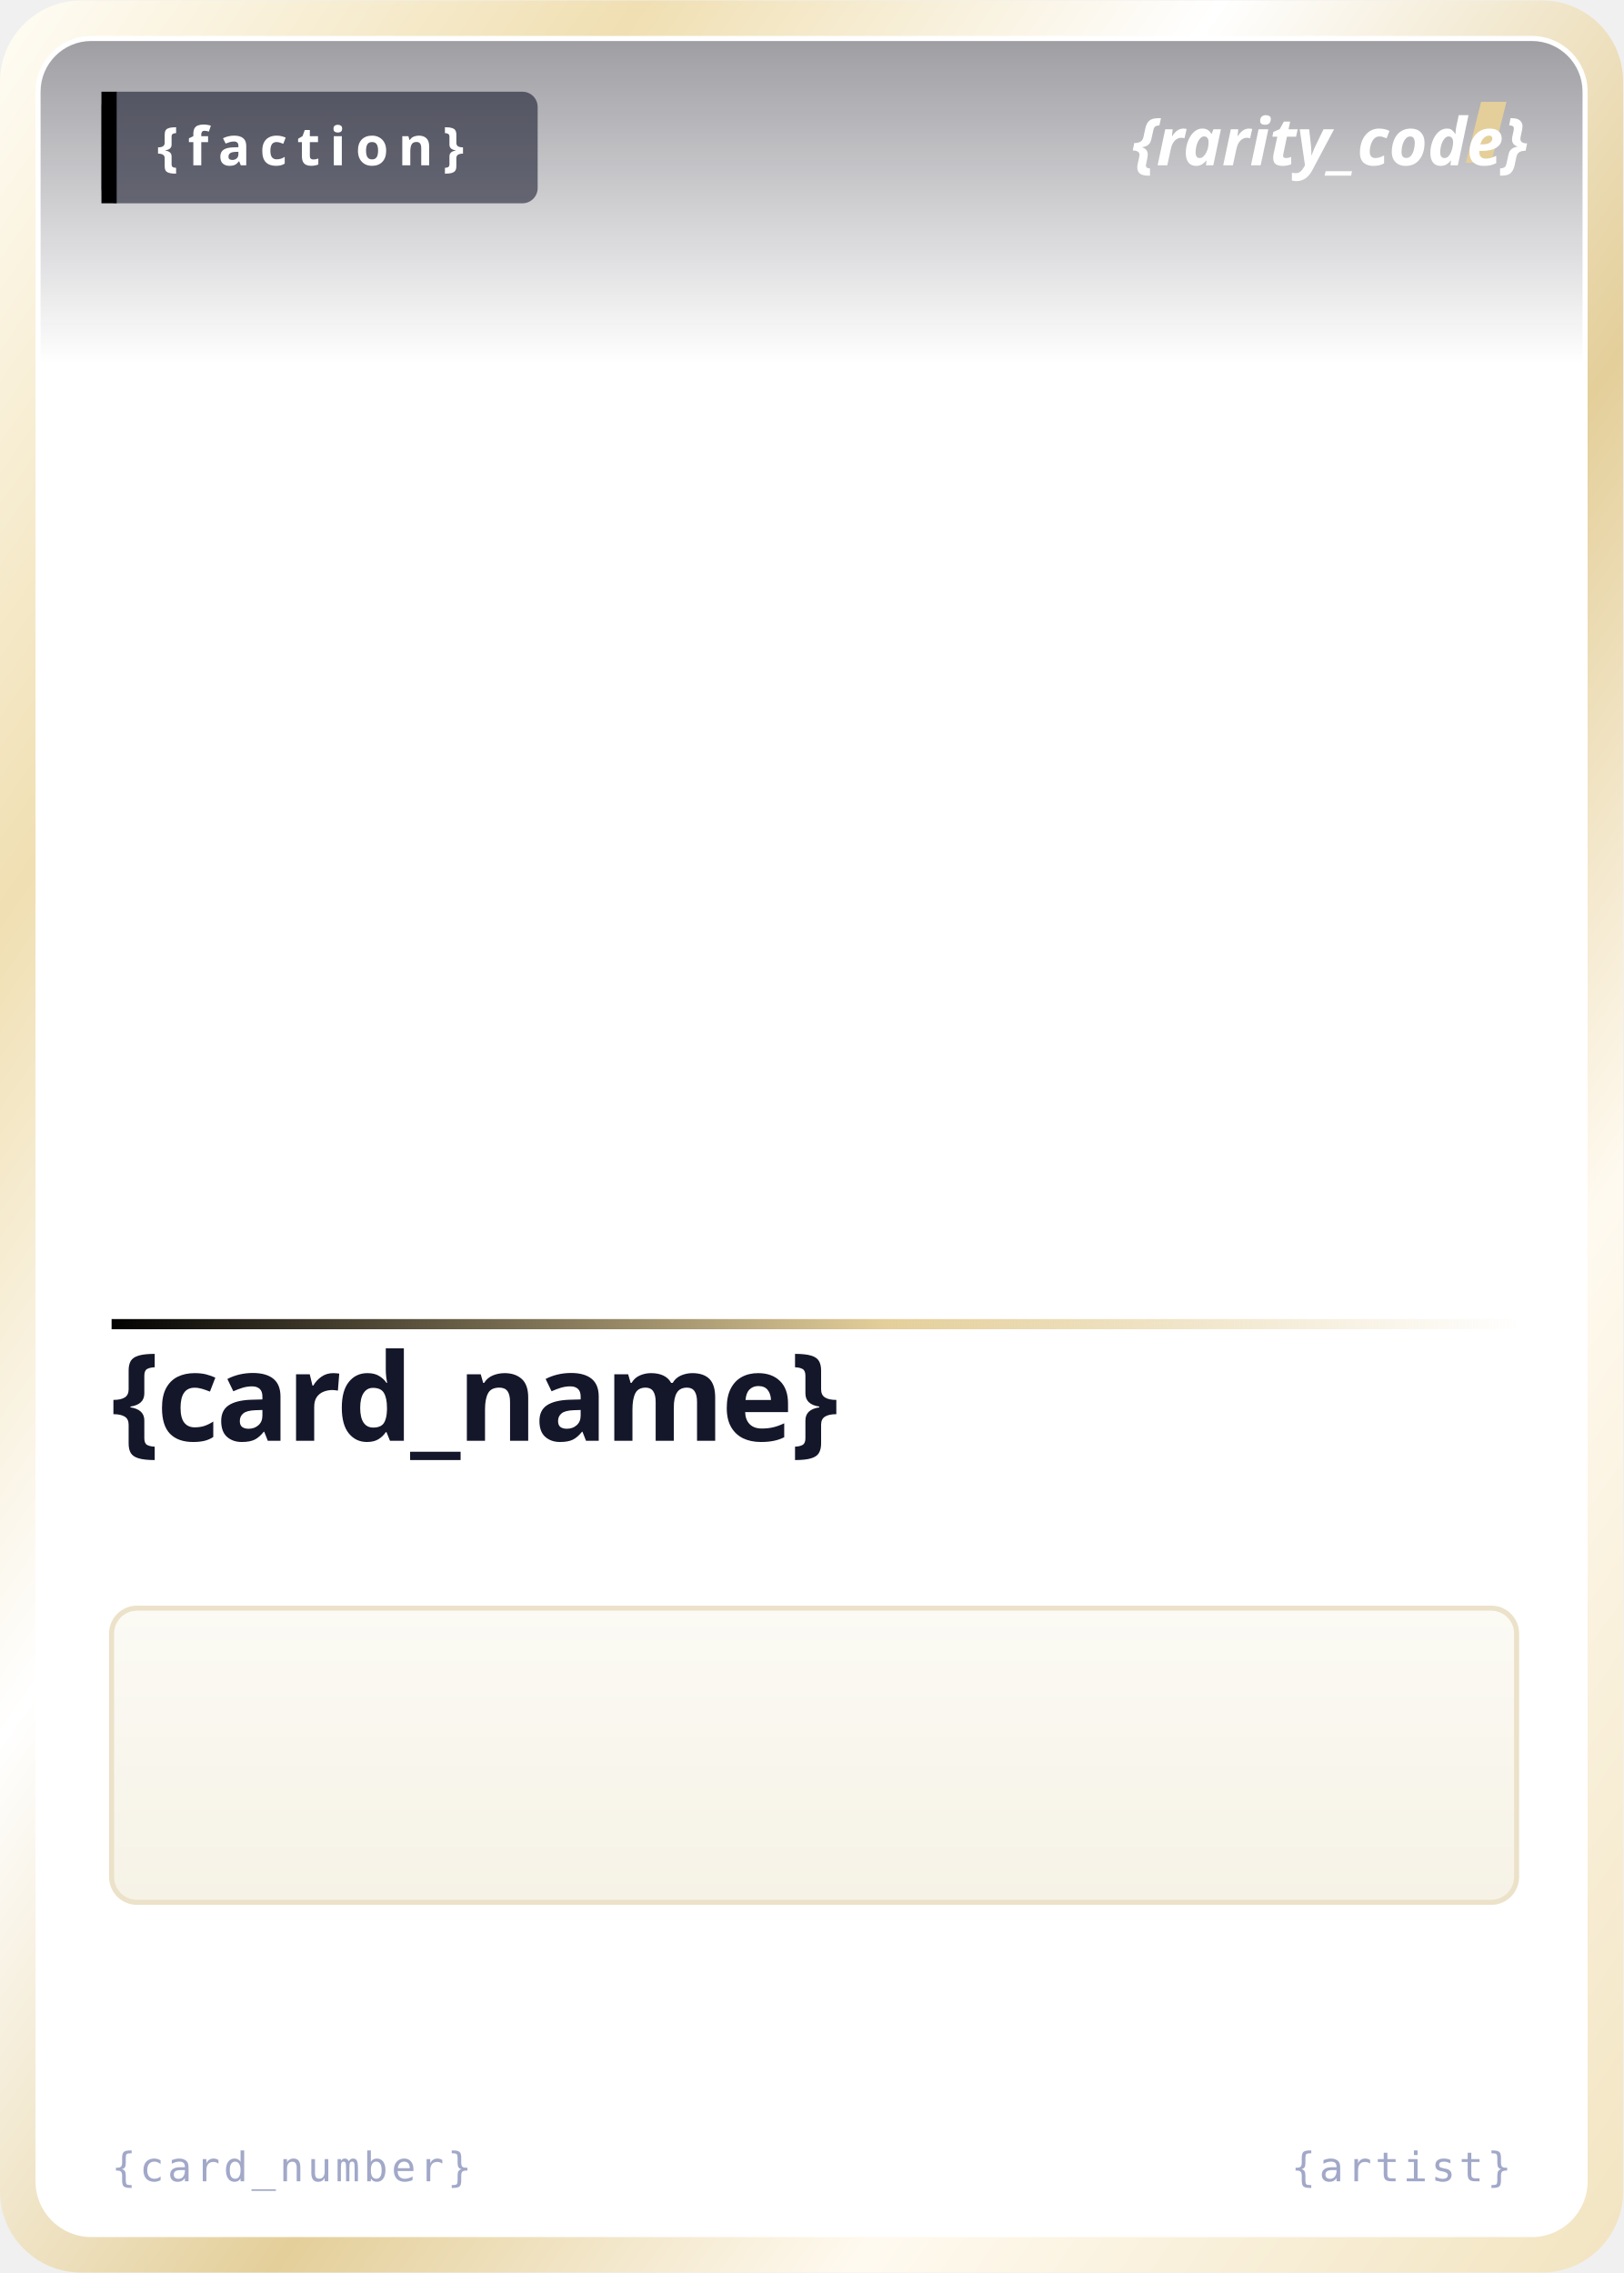
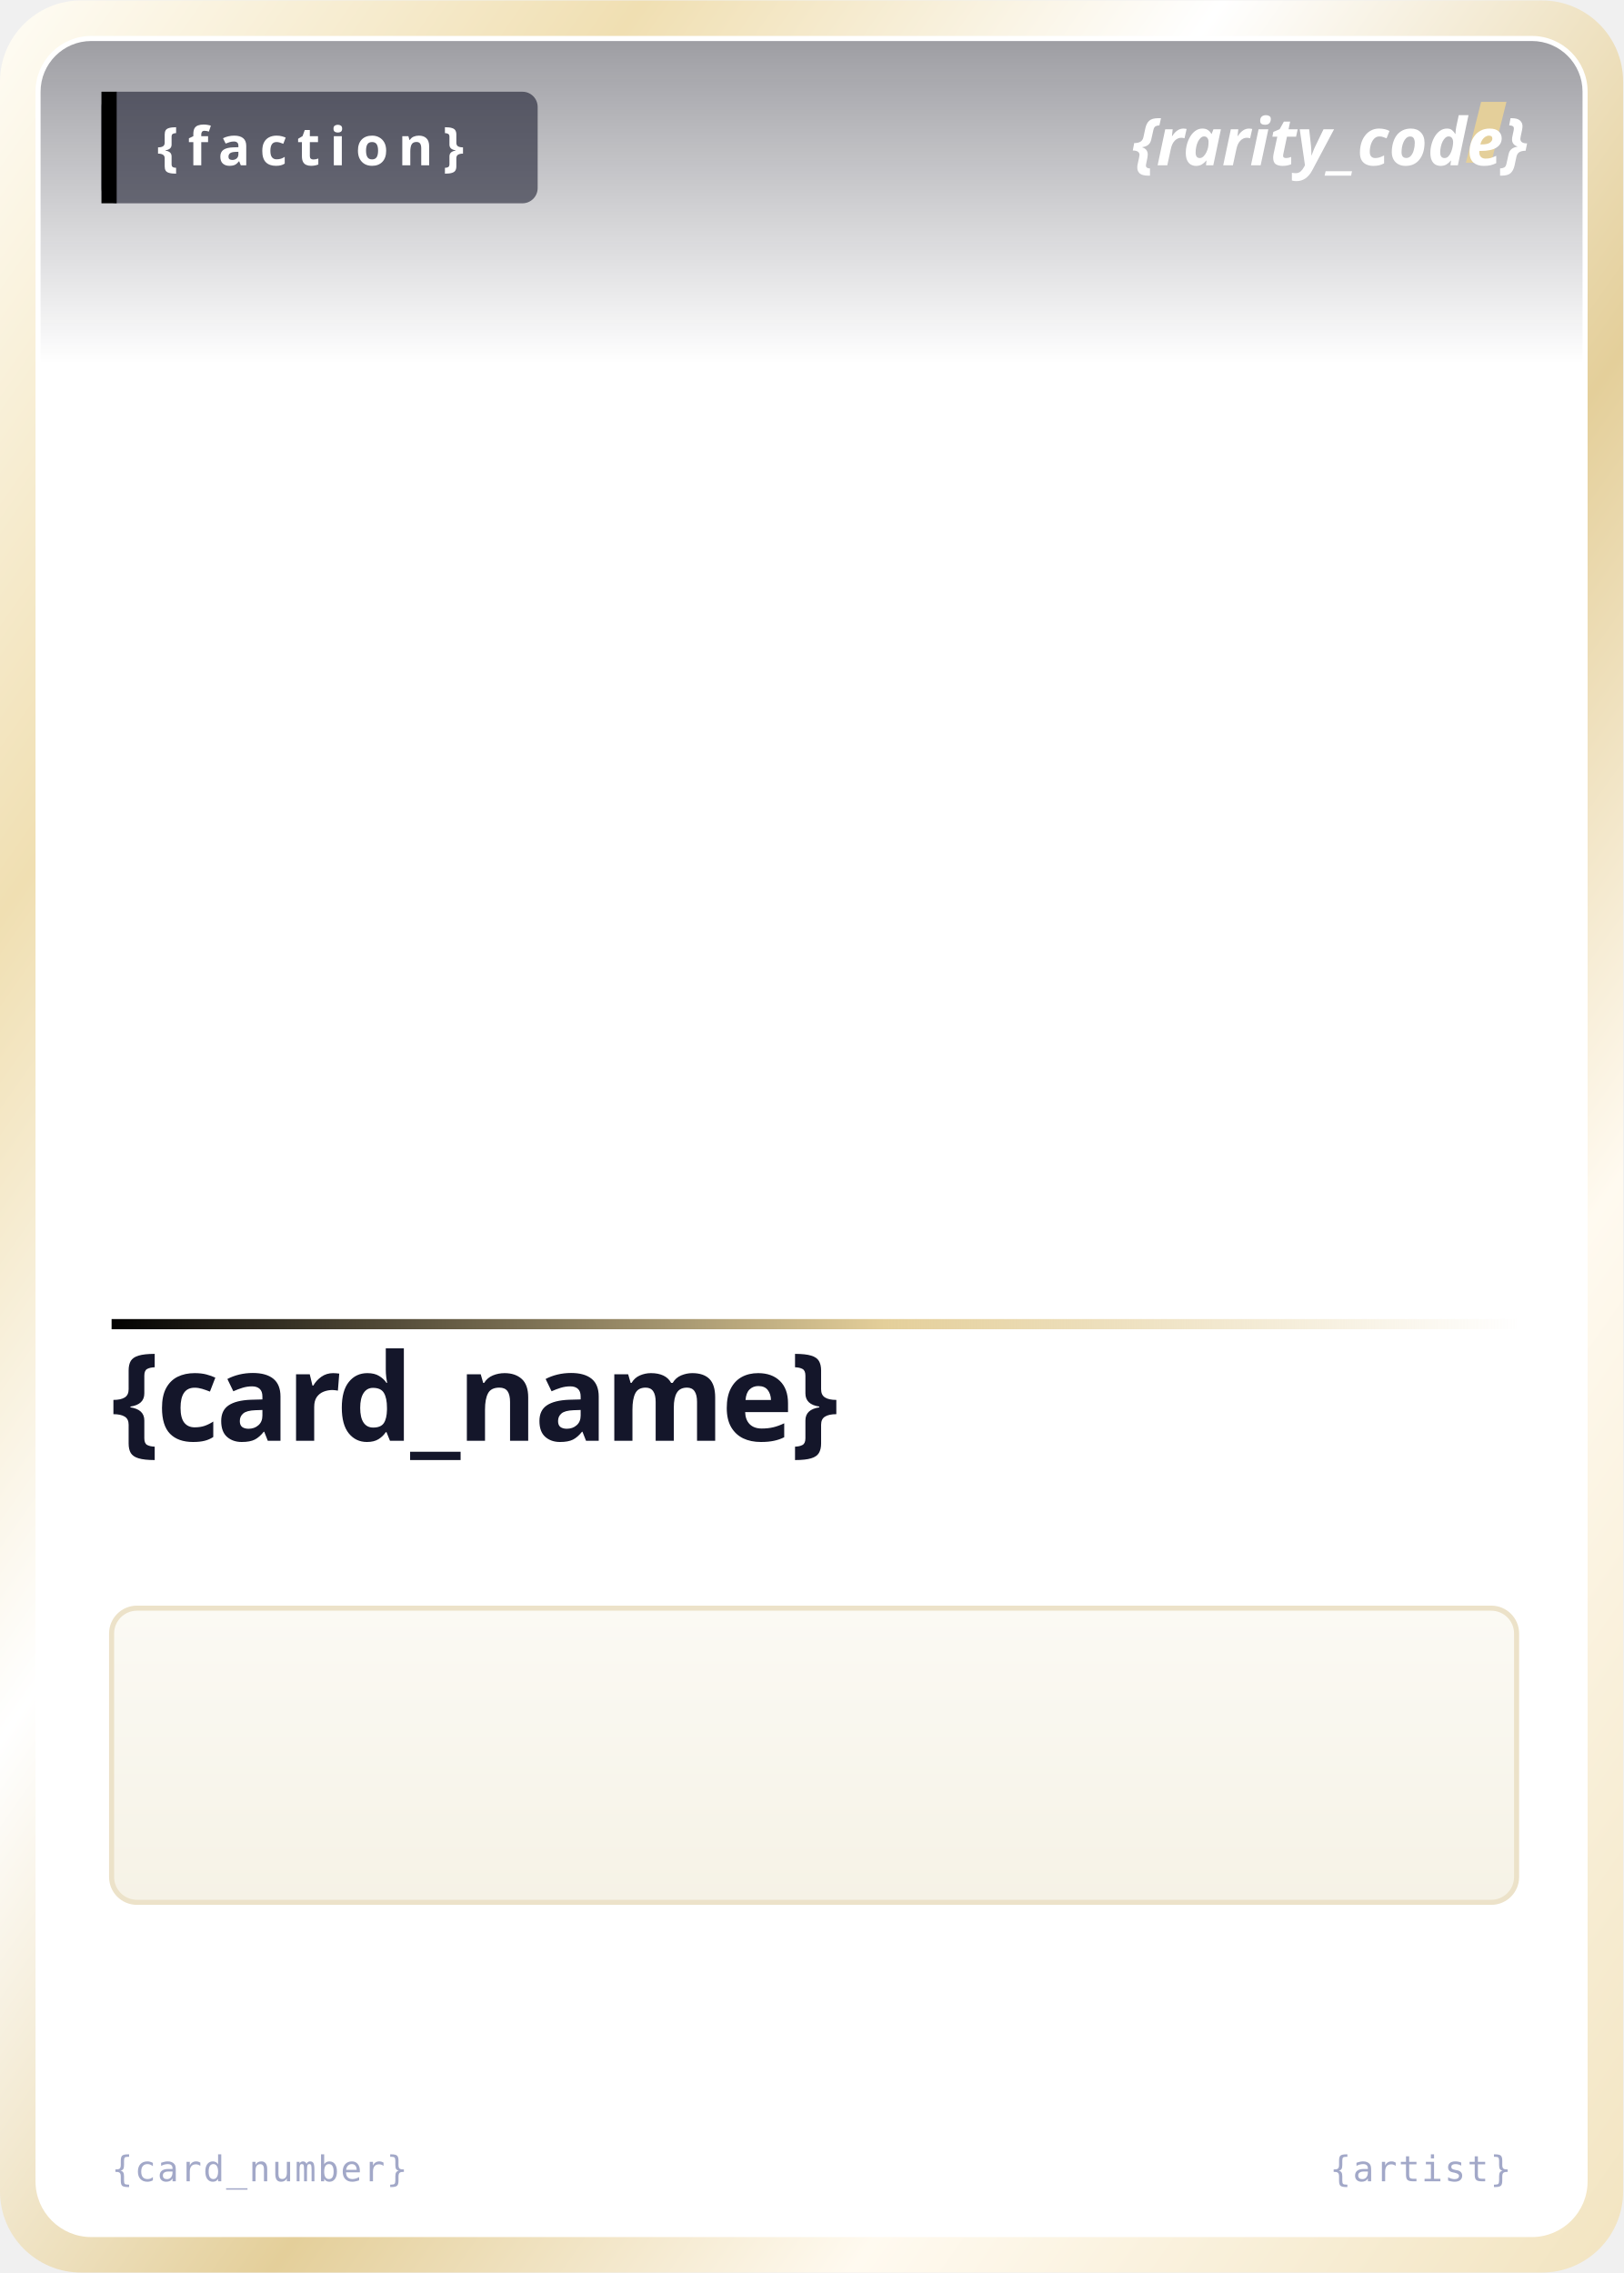
<svg xmlns="http://www.w3.org/2000/svg" width="744" height="1042" viewBox="0 0 320 448" font-family="Archivo, 'Archivo', sans-serif">
  <defs>
    <clipPath id="face">
      <rect x="8" y="8" width="304" height="432" rx="10" />
    </clipPath>
    <pattern id="hatch" width="18" height="18" patternUnits="userSpaceOnUse" patternTransform="rotate(45)">
      <rect width="18" height="18" fill="#edeff8" />
      <rect width="9" height="18" fill="#e3e6f4" />
    </pattern>
    <pattern id="hatchDark" width="18" height="18" patternUnits="userSpaceOnUse" patternTransform="rotate(45)">
      <rect width="18" height="18" fill="#2a2d4d" />
      <rect width="9" height="18" fill="#23264a" />
    </pattern>
    <linearGradient id="foilGold" x1="0" y1="0" x2="1" y2="1">
      <stop offset="0" stop-color="#fffdf6" />
      <stop offset="0.2" stop-color="#f0dfb2" />
      <stop offset="0.38" stop-color="#ffffff" />
      <stop offset="0.58" stop-color="#e4cf9a" />
      <stop offset="0.76" stop-color="#fffaf0" />
      <stop offset="1" stop-color="#f2e4c0" />
    </linearGradient>
    <linearGradient id="scrimR" x1="0" y1="0" x2="0" y2="1">
      <stop offset="0" stop-color="#0a0a18" stop-opacity="0.4" />
      <stop offset="0.24" stop-color="#0a0a18" stop-opacity="0" />
      <stop offset="0.58" stop-color="#ffffff" stop-opacity="0" />
      <stop offset="0.95" stop-color="#ffffff" stop-opacity="0.98" />
    </linearGradient>
    <linearGradient id="typeLead" x1="0" y1="0" x2="1" y2="1">
      <stop offset="0" stop-color="{t_deep}" />
      <stop offset="1" stop-color="{t_deeper}" />
    </linearGradient>
    <linearGradient id="nameRule" x1="0" y1="0" x2="1" y2="0">
      <stop offset="0" stop-color="{t_deep}" />
      <stop offset="0.55" stop-color="#e4cf9a" />
      <stop offset="1" stop-color="#e4cf9a" stop-opacity="0" />
    </linearGradient>
    <linearGradient id="panelGold" x1="0" y1="0" x2="0" y2="1">
      <stop offset="0" stop-color="#fbfaf4" />
      <stop offset="1" stop-color="#f6f2e6" />
    </linearGradient>
  </defs>
  <rect id="foil-border" width="320" height="448" rx="16" fill="url(#foilGold)" />
  <rect id="card-face" x="7" y="7" width="306" height="434" rx="11" fill="#ffffff" />
  <g clip-path="url(#face)">
  {art_window}
  <rect x="7" y="7" width="306" height="268" fill="url(#scrimR)" />
    <g id="header">
      <rect x="20" y="18" width="86" height="22" rx="3" fill="#0c0e22" opacity="0.55" />
      <rect x="20" y="18" width="3" height="22" fill="{t_deep}" />
      <text x="31" y="32.5" font-size="10.5" font-weight="800" letter-spacing="1.9" fill="#ffffff">{faction}</text>
      <path d="M292 20 h5 l-3 12 h-5 z" fill="#e4cf9a" />
      <text x="301" y="32.5" text-anchor="end" font-size="13" font-weight="800" font-style="italic" fill="#ffffff">{rarity_code}</text>
    </g>
    <rect x="22" y="260" width="277" height="2" fill="url(#nameRule)" />
    <text id="name" x="22" y="284" font-size="24" font-weight="800" fill="#14162a" letter-spacing="-0.6">{card_name}</text>
  {professions}
  <rect id="ability-panel" x="22" y="317" width="277" height="58" rx="5" fill="url(#panelGold)" stroke="#ece2c9" />
  {ability}
  {stat_bar}
-   <g id="footer" font-family="JetBrains Mono, monospace" font-size="8" letter-spacing="0.7" fill="#a2a8c8">
+   <g id="footer" font-family="JetBrains Mono, monospace" font-size="7" letter-spacing="0.3" fill="#a2a8c8">
      <text x="22" y="430">{card_number}</text>
      <text x="298" y="430" text-anchor="end">{artist}</text>
    </g>
  </g>
</svg>
